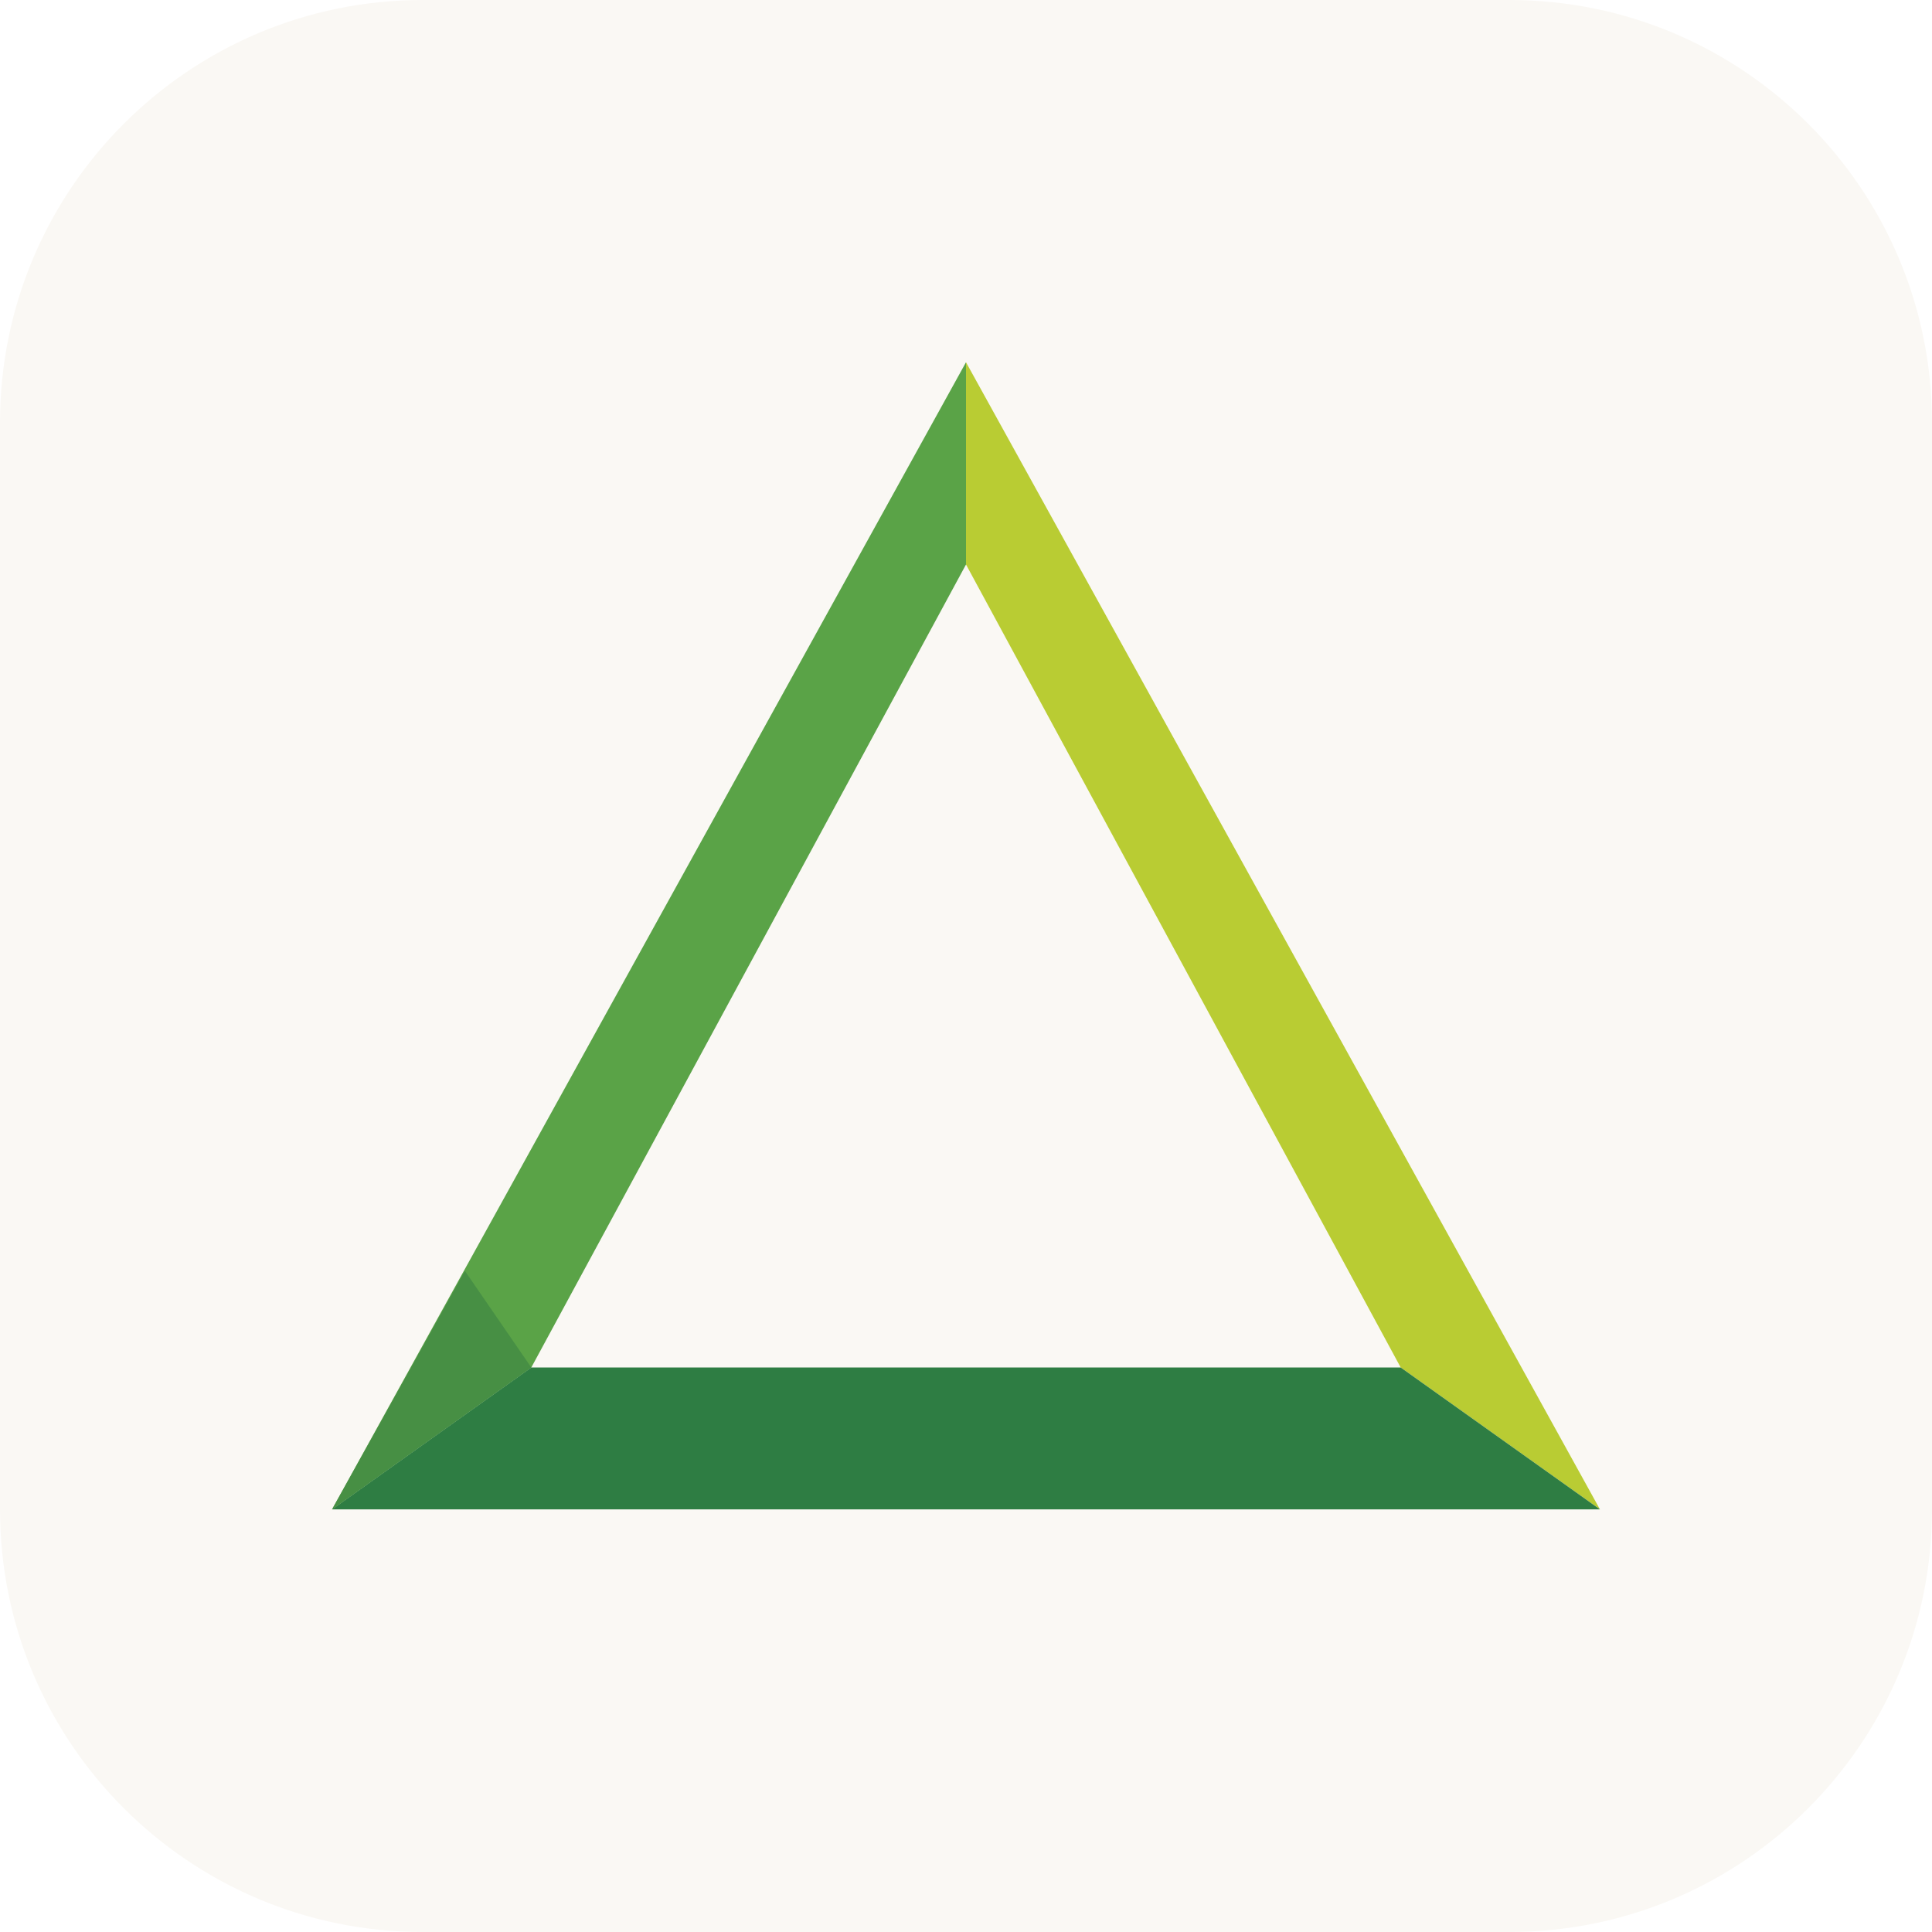
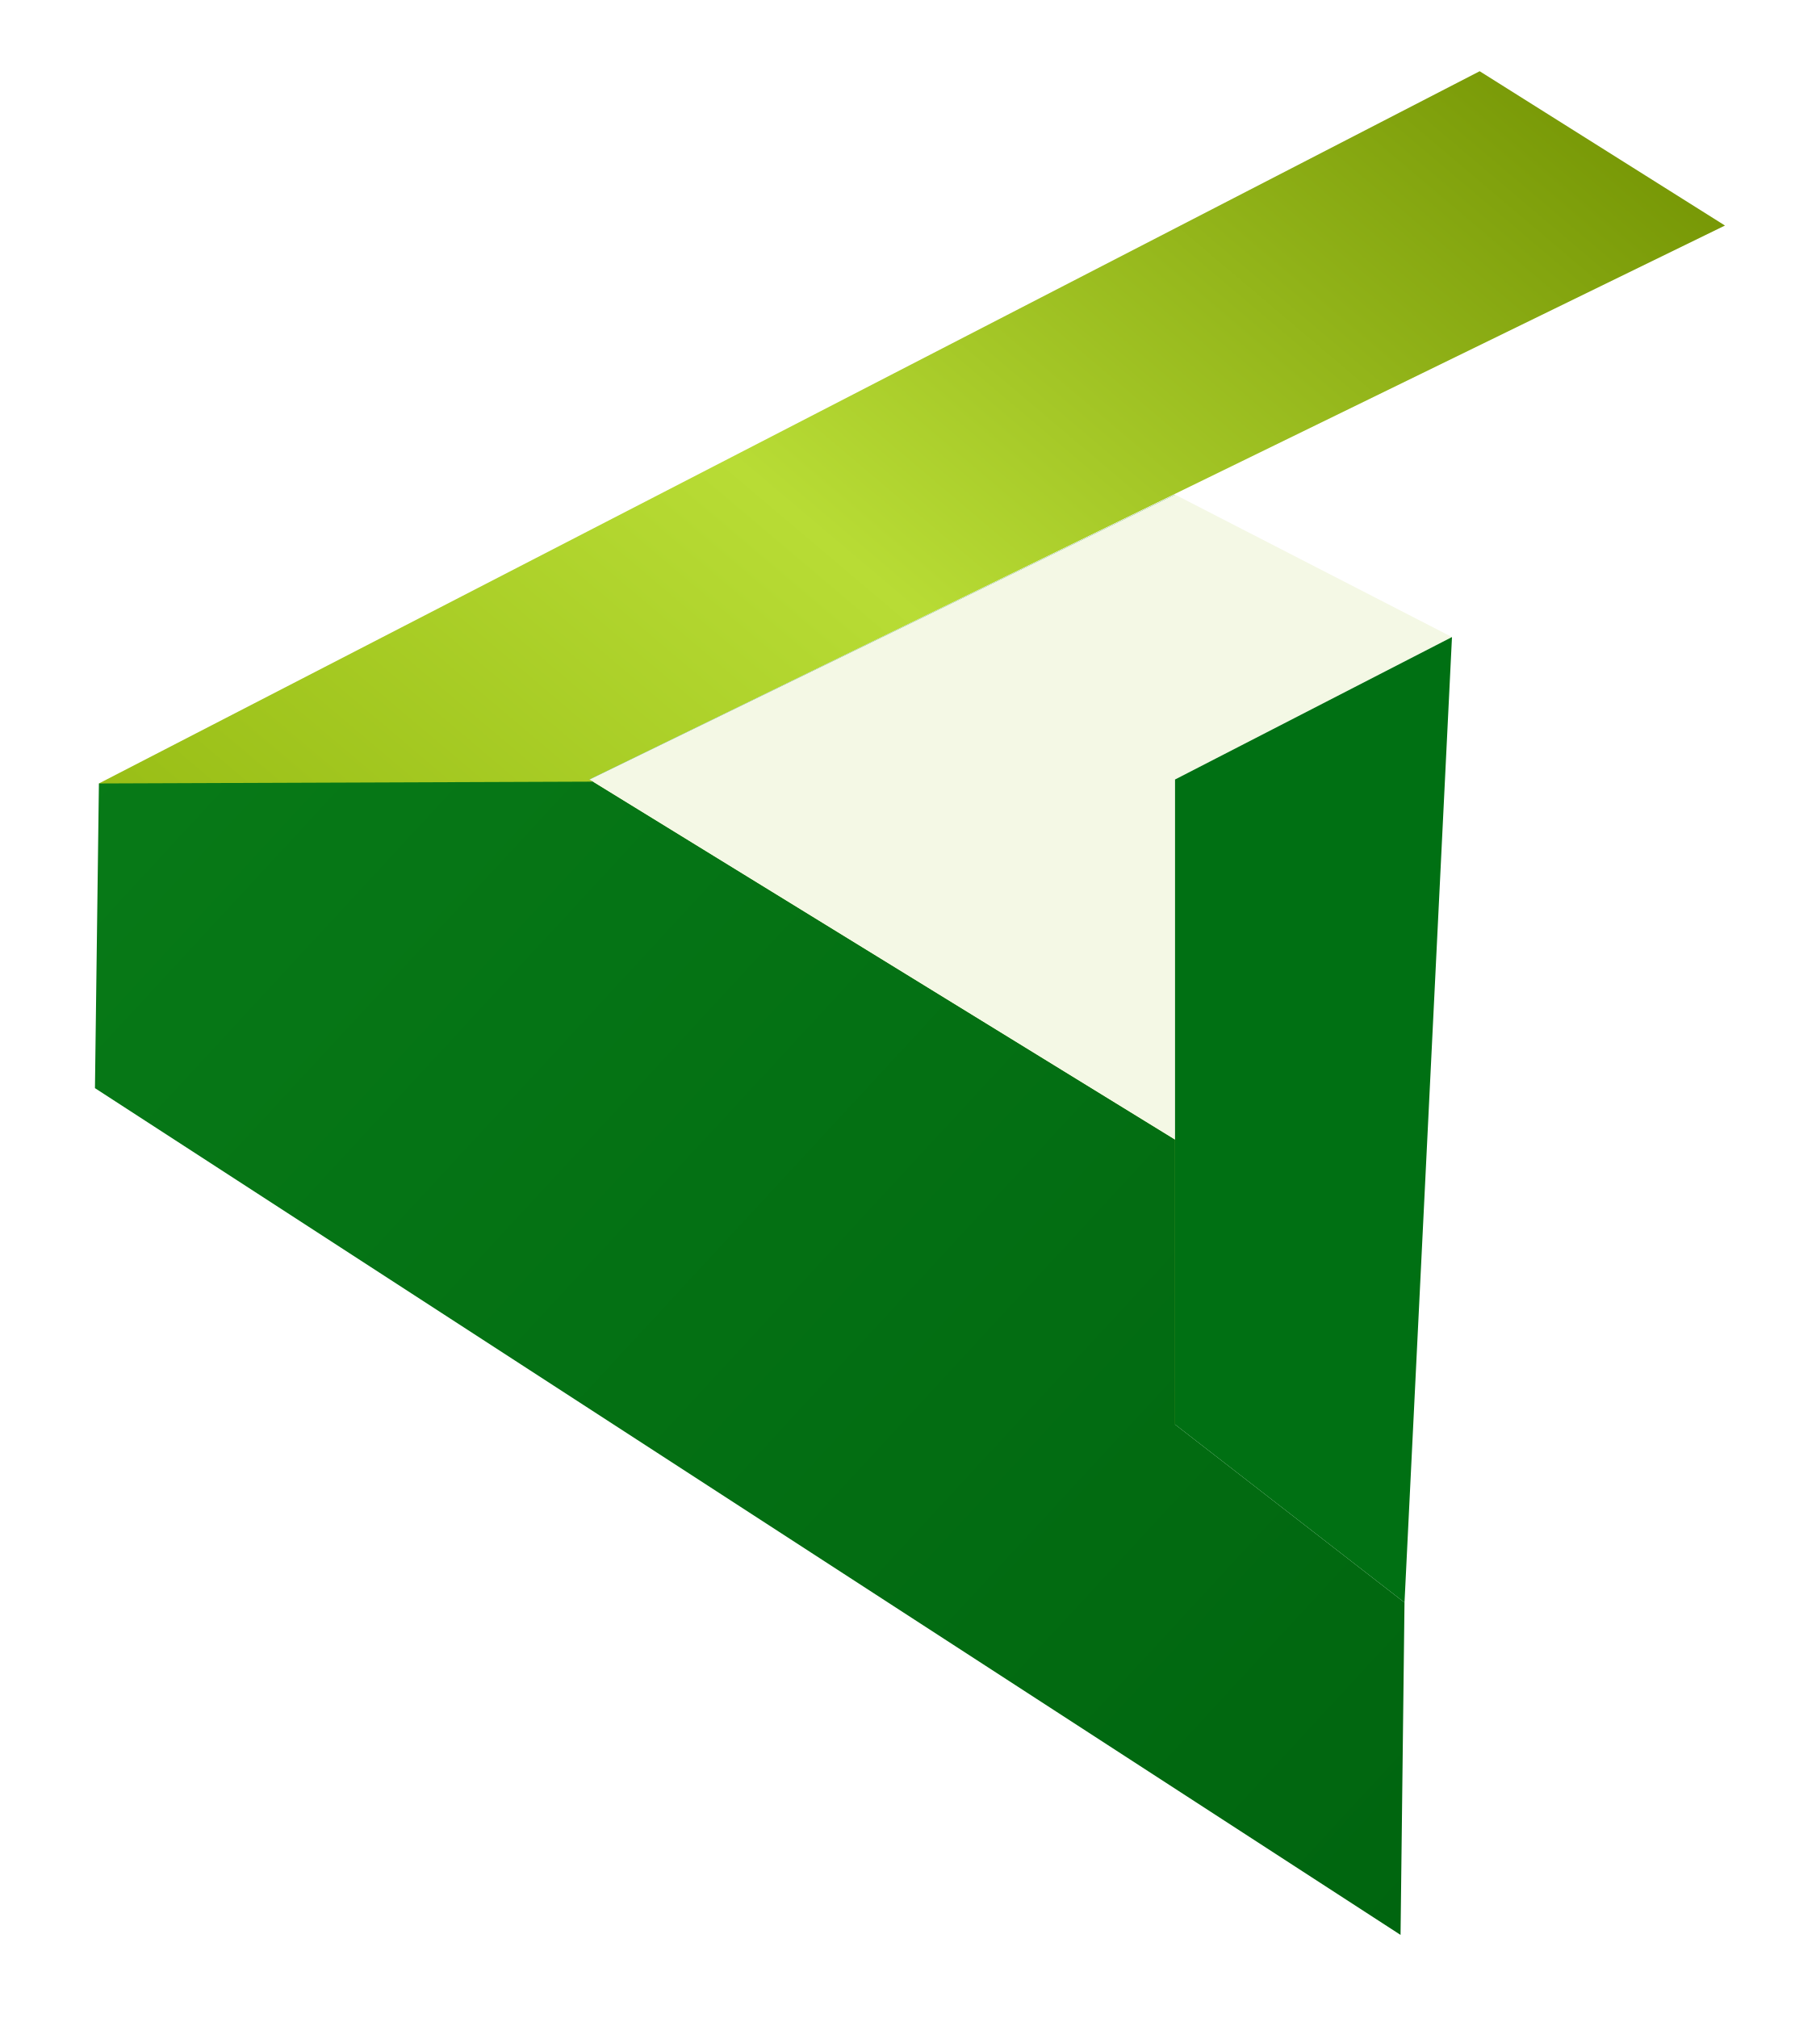
- <svg xmlns="http://www.w3.org/2000/svg" viewBox="0 0 64 64" width="64" height="64">
-   <rect width="64" height="64" rx="14" fill="#faf8f4" />
-   <g transform="translate(7 7) scale(0.5)">
-     <polygon fill="#5aa347" points="50,10 8,86 21.2,76.6 50,23.4" />
-     <polygon fill="#b9cc33" points="50,10 92,86 78.8,76.6 50,23.4" />
-     <polygon fill="#2e7d43" points="8,86 92,86 78.8,76.6 21.2,76.6" />
-     <polygon fill="#478f44" points="8,86 16.8,70.2 21.2,76.6" />
-   </g>
+ <svg xmlns="http://www.w3.org/2000/svg" viewBox="70 40 460 510" role="img" aria-label="TrioNest">
+   <defs>
+     <linearGradient id="a" x1="0" y1="1" x2="1" y2="0">
+       <stop stop-color="#82a800" />
+       <stop offset=".55" stop-color="#b8dc35" />
+       <stop offset="1" stop-color="#6f8f00" />
+     </linearGradient>
+     <linearGradient id="b" x1="0" y1="0" x2="1" y2="1">
+       <stop stop-color="#087c18" />
+       <stop offset="1" stop-color="#00650f" />
+     </linearGradient>
+   </defs>
+   <path d="M95 238 444 58l62 39-287 140 148 91v72z" fill="url(#a)" />
+   <path d="M95 238 94 315l330 214 1-84-58-45v-72L219 237l148-72v72z" fill="url(#b)" />
+   <path d="m219 237 148-72 70 36-70 36v91z" fill="#f4f8e5" />
+   <path d="m367 237 70-36-12 244-58-45z" fill="#007013" />
</svg>
